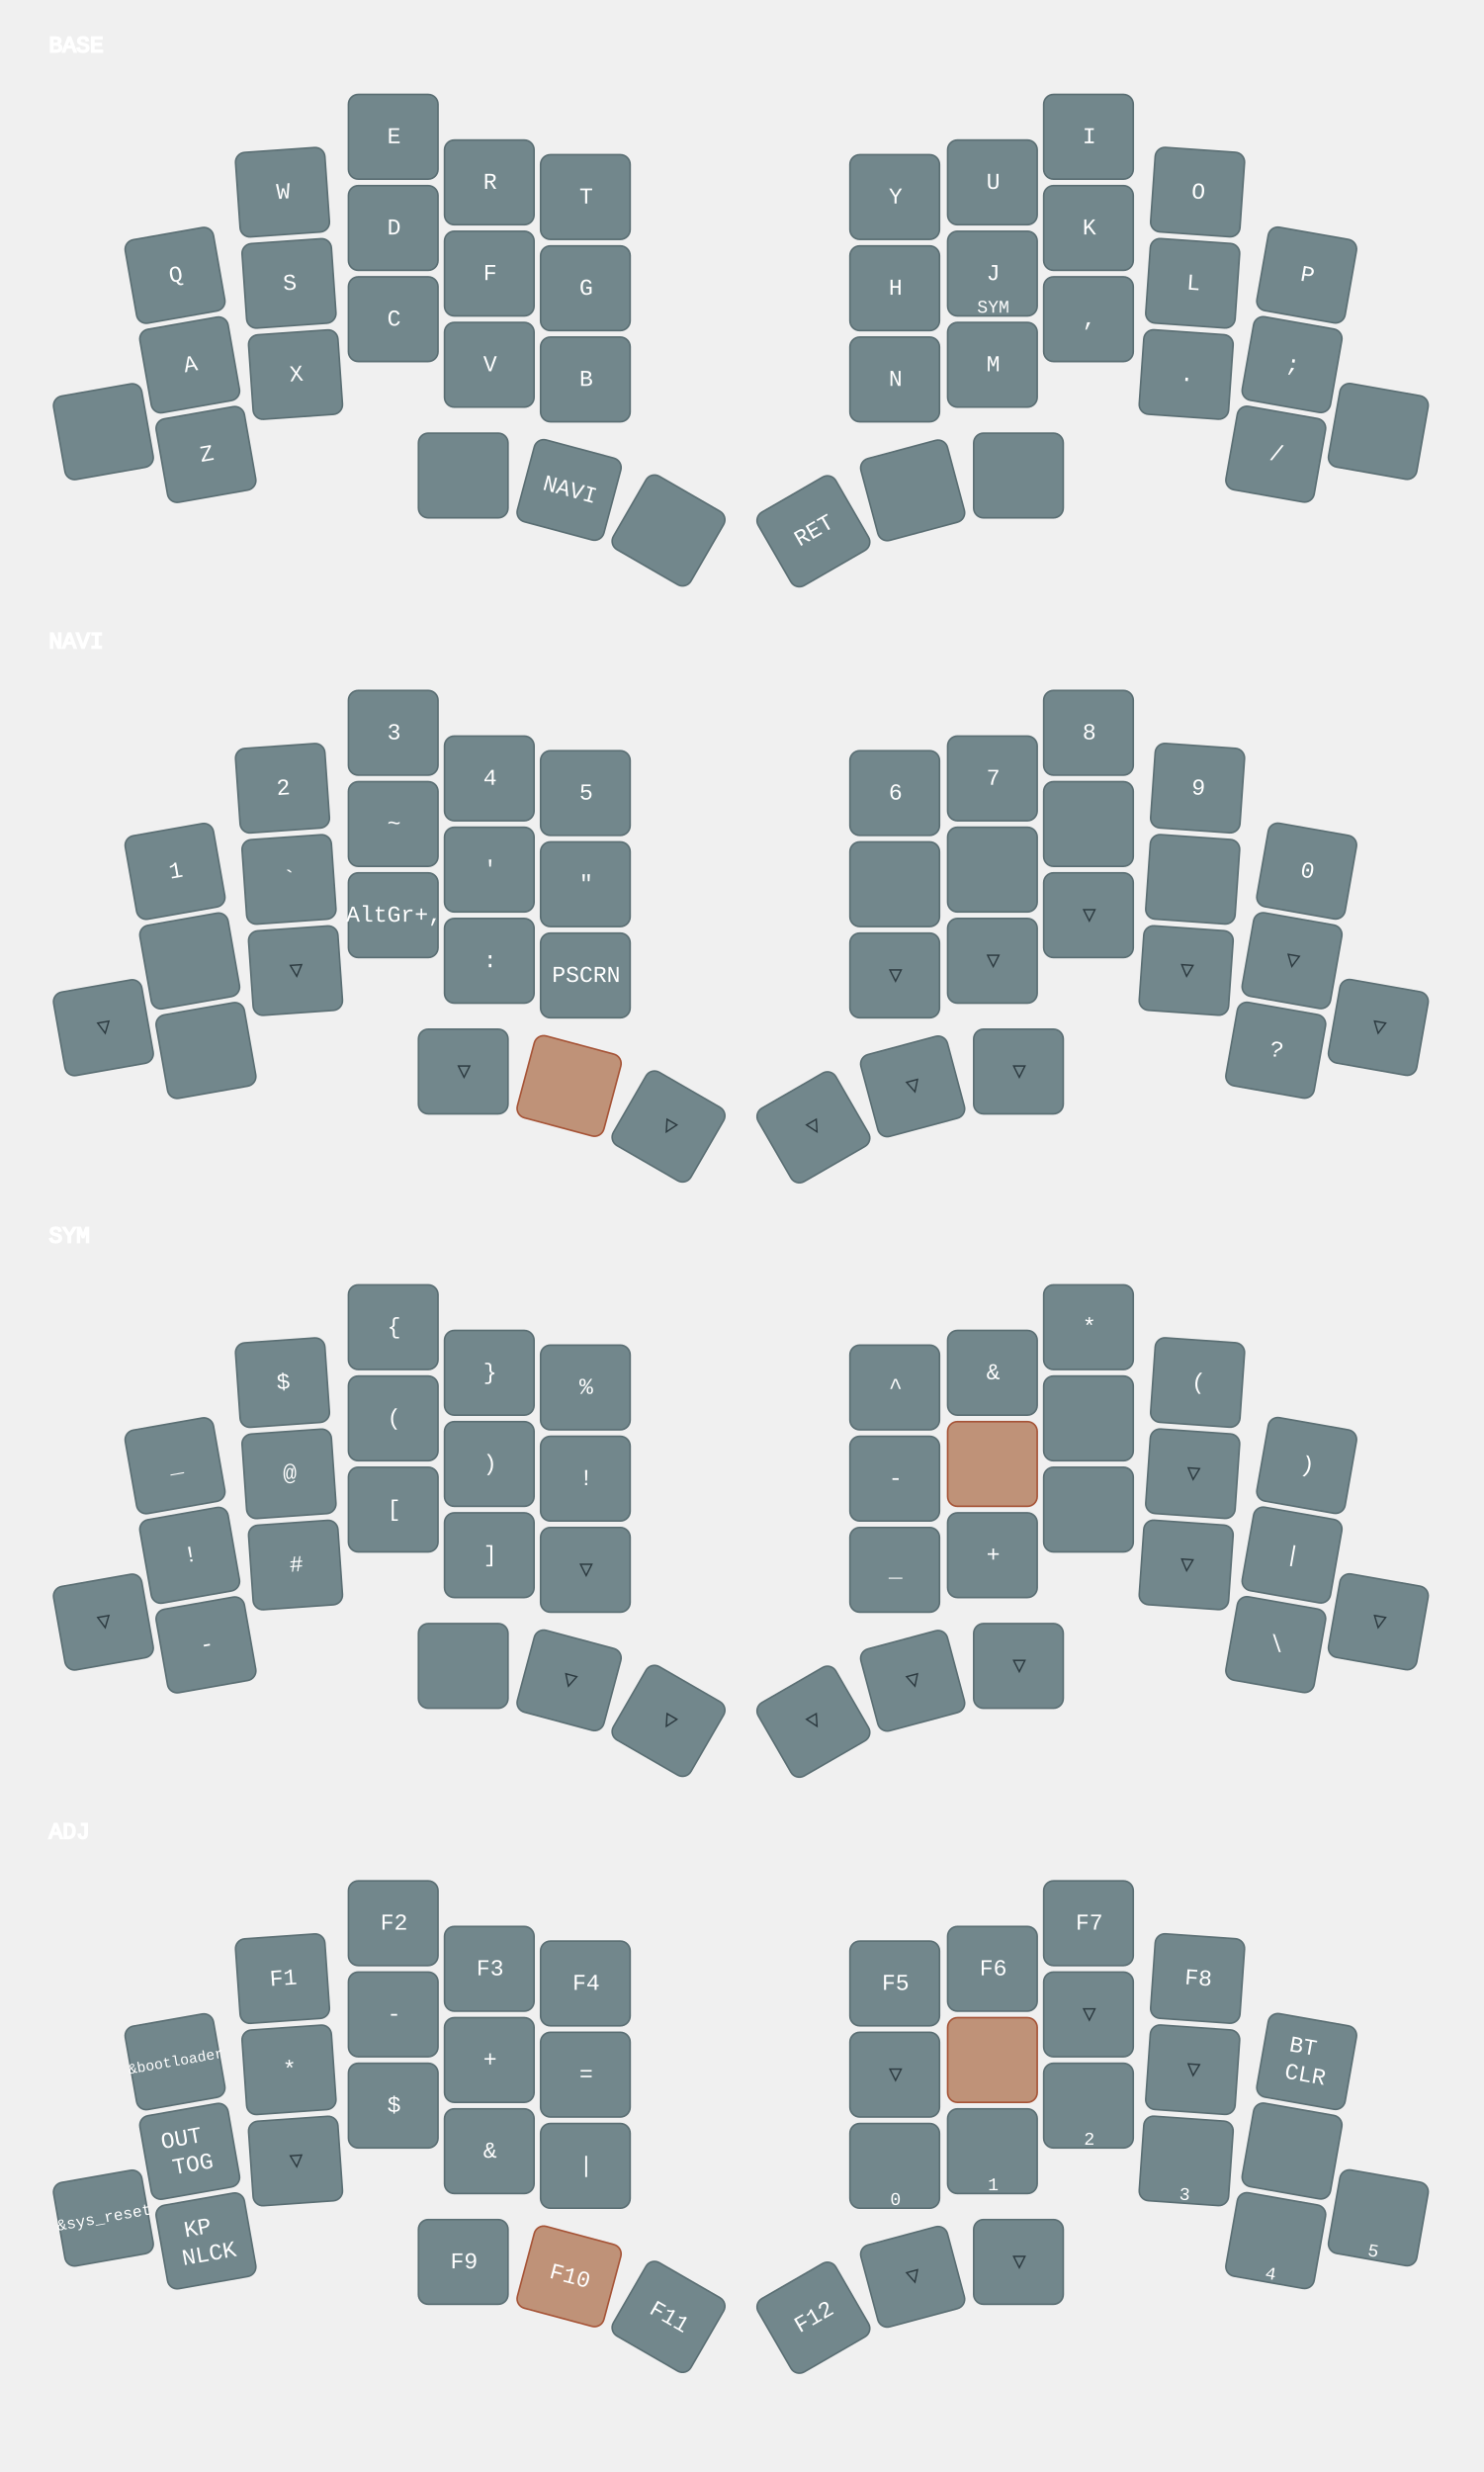
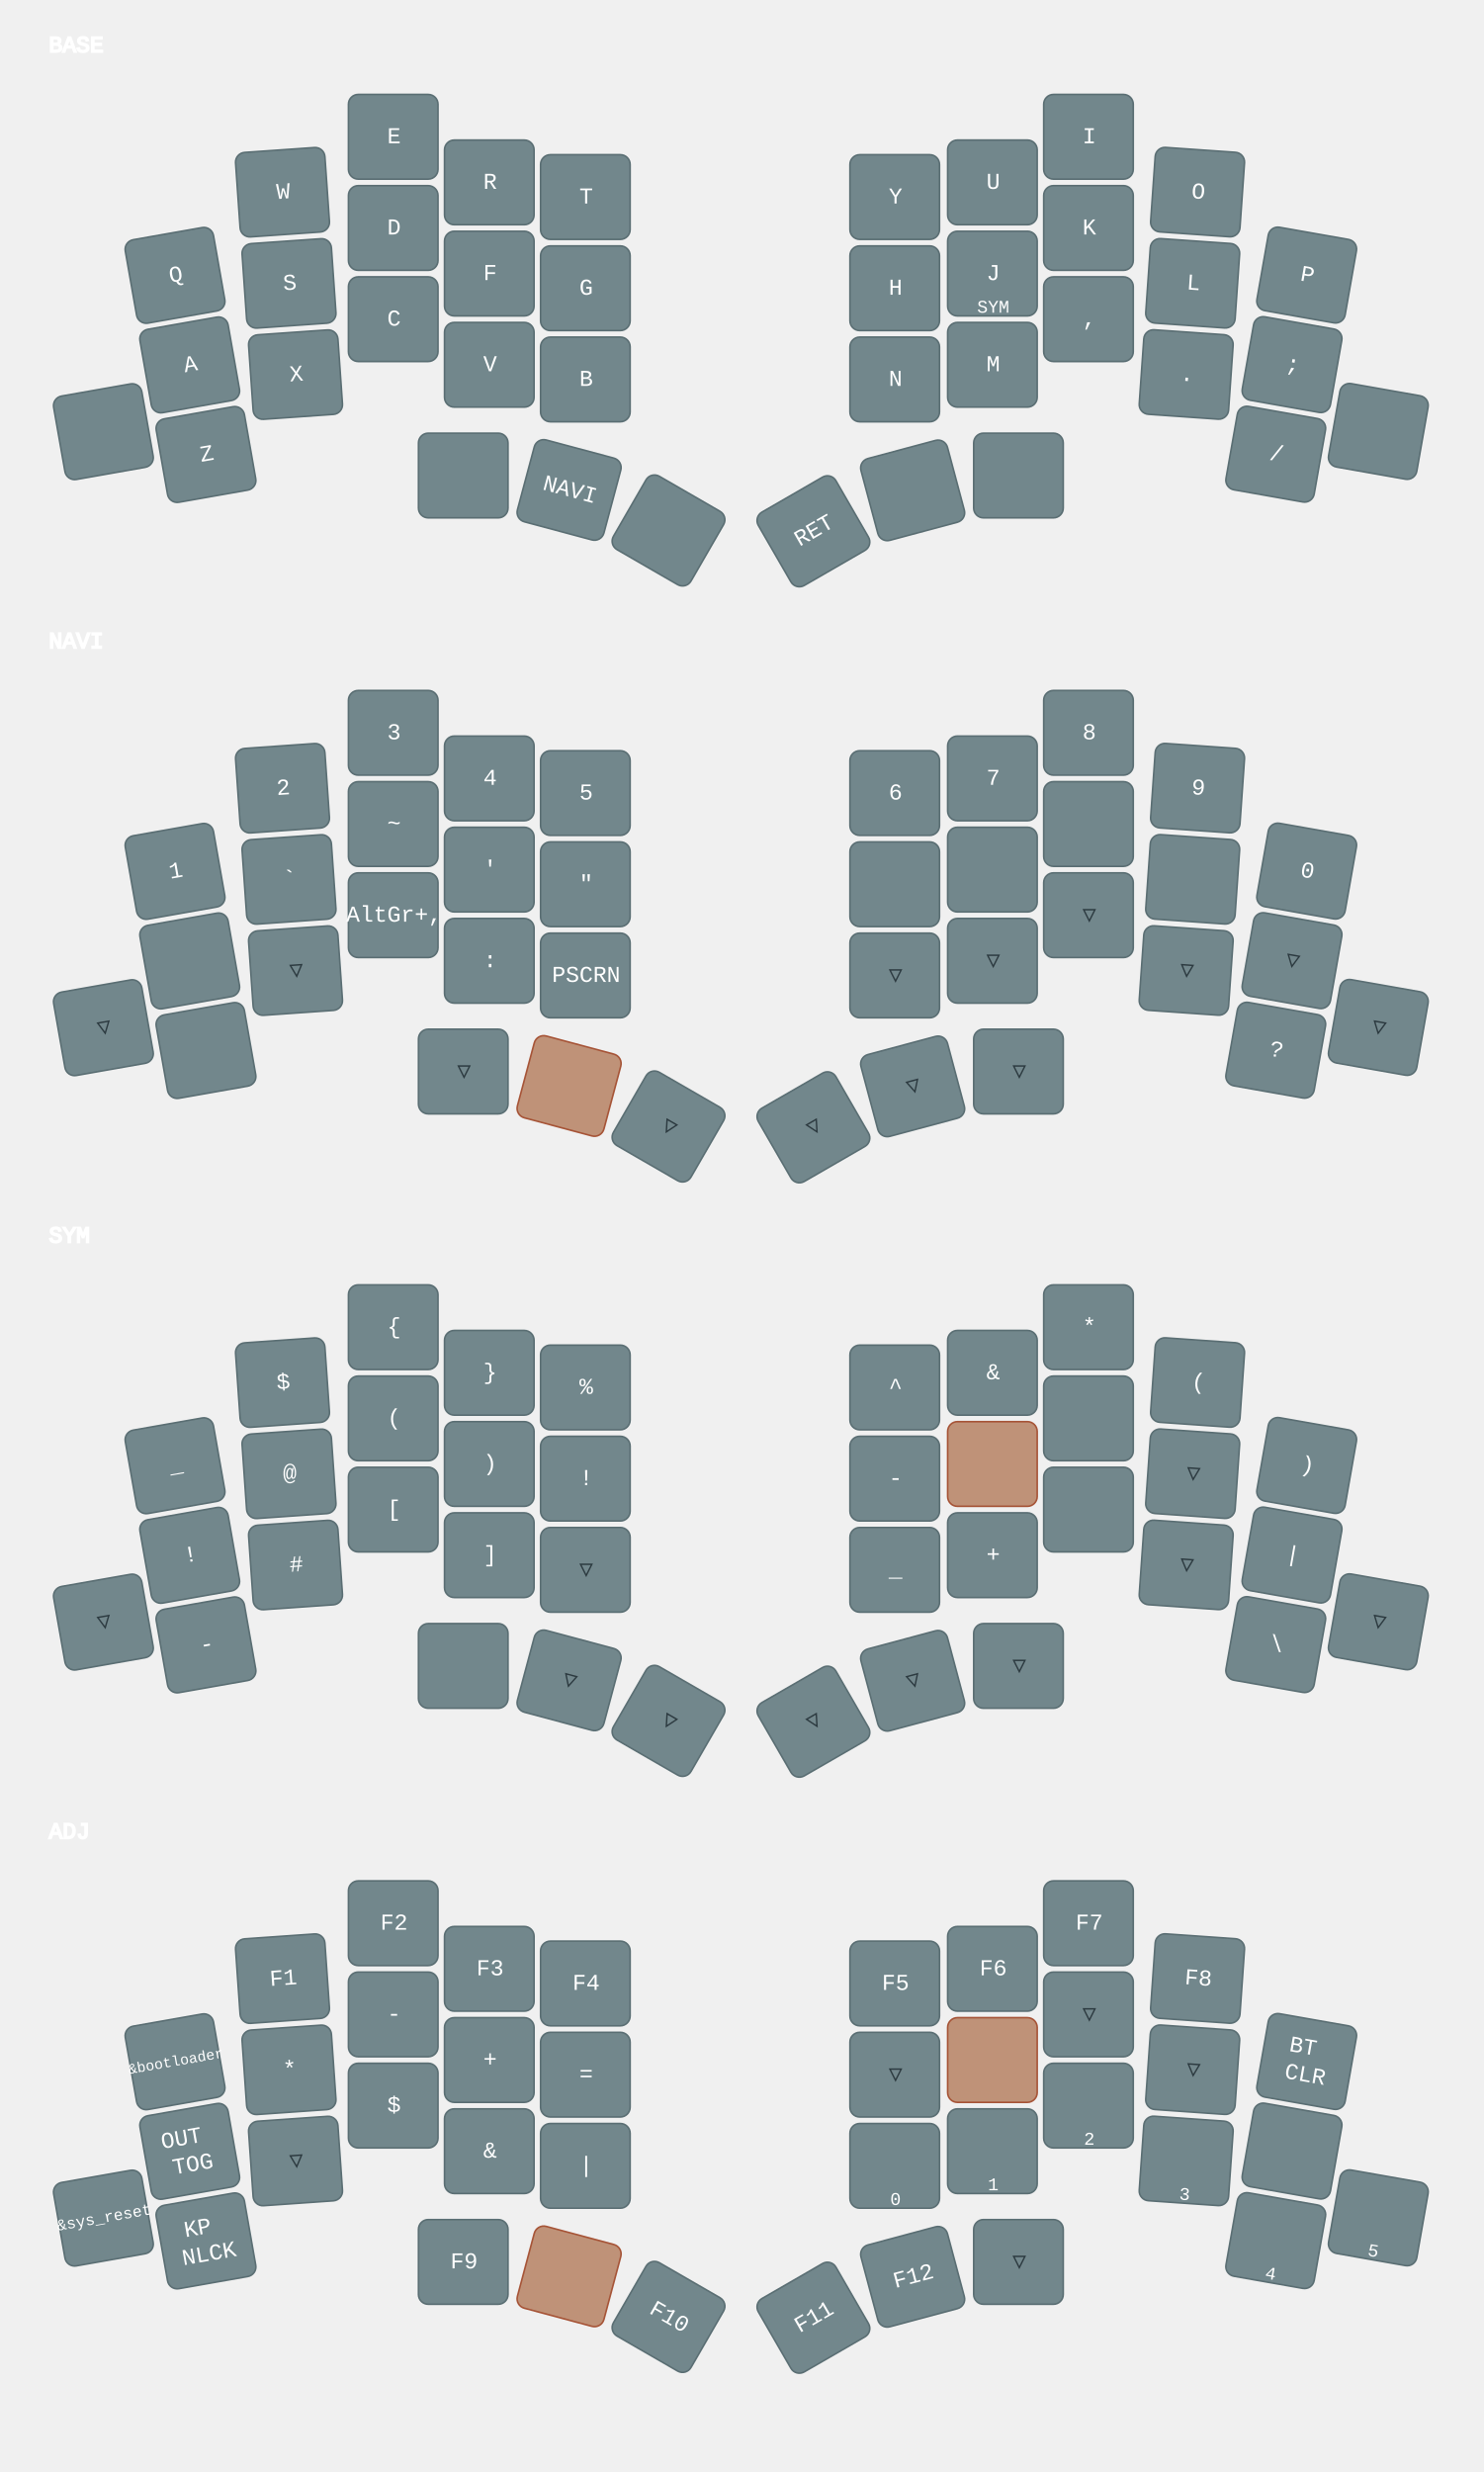
<svg xmlns="http://www.w3.org/2000/svg" xmlns:xlink="http://www.w3.org/1999/xlink" width="911" height="1518" viewBox="0 0 911 1518" class="keymap">
  <defs>/* start glyphs */
<svg id="mdi:apple-keyboard-command">
      <svg id="mdi-apple-keyboard-command" viewBox="0 0 24 24">
        <path d="M6,2A4,4 0 0,1 10,6V8H14V6A4,4 0 0,1 18,2A4,4 0 0,1 22,6A4,4 0 0,1 18,10H16V14H18A4,4 0 0,1 22,18A4,4 0 0,1 18,22A4,4 0 0,1 14,18V16H10V18A4,4 0 0,1 6,22A4,4 0 0,1 2,18A4,4 0 0,1 6,14H8V10H6A4,4 0 0,1 2,6A4,4 0 0,1 6,2M16,18A2,2 0 0,0 18,20A2,2 0 0,0 20,18A2,2 0 0,0 18,16H16V18M14,10H10V14H14V10M6,16A2,2 0 0,0 4,18A2,2 0 0,0 6,20A2,2 0 0,0 8,18V16H6M8,6A2,2 0 0,0 6,4A2,2 0 0,0 4,6A2,2 0 0,0 6,8H8V6M18,8A2,2 0 0,0 20,6A2,2 0 0,0 18,4A2,2 0 0,0 16,6V8H18Z" />
      </svg>
    </svg>
    <svg id="mdi:apple-keyboard-control">
      <svg id="mdi-apple-keyboard-control" viewBox="0 0 24 24">
        <path d="M19.78,11.78L18.36,13.19L12,6.83L5.64,13.19L4.22,11.78L12,4L19.78,11.78Z" />
      </svg>
    </svg>
    <svg id="mdi:apple-keyboard-option">
      <svg id="mdi-apple-keyboard-option" viewBox="0 0 24 24">
        <path d="M3,4H9.11L16.15,18H21V20H14.88L7.84,6H3V4M14,4H21V6H14V4Z" />
      </svg>
    </svg>
    <svg id="mdi:apple-keyboard-shift">
      <svg id="mdi-apple-keyboard-shift" viewBox="0 0 24 24">
        <path d="M15,18V12H17.17L12,6.83L6.83,12H9V18H15M12,4L22,14H17V20H7V14H2L12,4Z" />
      </svg>
    </svg>
    <svg id="mdi:arrow-down-bold">
      <svg id="mdi-arrow-down-bold" viewBox="0 0 24 24">
        <path d="M9,4H15V12H19.84L12,19.84L4.16,12H9V4Z" />
      </svg>
    </svg>
    <svg id="mdi:arrow-left-bold">
      <svg id="mdi-arrow-left-bold" viewBox="0 0 24 24">
        <path d="M20,9V15H12V19.84L4.16,12L12,4.16V9H20Z" />
      </svg>
    </svg>
    <svg id="mdi:arrow-right-bold">
      <svg id="mdi-arrow-right-bold" viewBox="0 0 24 24">
        <path d="M4,15V9H12V4.16L19.84,12L12,19.84V15H4Z" />
      </svg>
    </svg>
    <svg id="mdi:arrow-up-bold">
      <svg id="mdi-arrow-up-bold" viewBox="0 0 24 24">
        <path d="M15,20H9V12H4.16L12,4.16L19.84,12H15V20Z" />
      </svg>
    </svg>
    <svg id="mdi:backspace">
      <svg id="mdi-backspace" viewBox="0 0 24 24">
        <path d="M22,3H7C6.31,3 5.77,3.35 5.41,3.88L0,12L5.41,20.11C5.77,20.64 6.31,21 7,21H22A2,2 0 0,0 24,19V5A2,2 0 0,0 22,3M19,15.59L17.59,17L14,13.41L10.41,17L9,15.59L12.59,12L9,8.41L10.41,7L14,10.59L17.59,7L19,8.41L15.41,12" />
      </svg>
    </svg>
    <svg id="mdi:backspace-reverse-outline">
      <svg id="mdi-backspace-reverse-outline" viewBox="0 0 24 24">
        <path d="M5,15.59L6.41,17L10,13.41L13.59,17L15,15.59L11.41,12L15,8.41L13.59,7L10,10.59L6.41,7L5,8.41L8.59,12L5,15.59M2,3A2,2 0 0,0 0,5V19A2,2 0 0,0 2,21H17C17.69,21 18.23,20.64 18.59,20.11L24,12L18.59,3.88C18.23,3.35 17.69,3 17,3H2M2,5H17L21.72,12L17,19H2V5Z" />
      </svg>
    </svg>
    <svg id="mdi:bluetooth-connect">
      <svg id="mdi-bluetooth-connect" viewBox="0 0 24 24">
        <path d="M19,10L17,12L19,14L21,12M14.88,16.29L13,18.17V14.41M13,5.83L14.88,7.71L13,9.58M17.71,7.71L12,2H11V9.58L6.41,5L5,6.41L10.59,12L5,17.58L6.41,19L11,14.41V22H12L17.71,16.29L13.41,12M7,12L5,10L3,12L5,14L7,12Z" />
      </svg>
    </svg>
    <svg id="mdi:bluetooth-off">
      <svg id="mdi-bluetooth-off" viewBox="0 0 24 24">
        <path d="M13,5.83L14.88,7.71L13.28,9.31L14.69,10.72L17.71,7.7L12,2H11V7.03L13,9.03M5.41,4L4,5.41L10.59,12L5,17.59L6.41,19L11,14.41V22H12L16.29,17.71L18.59,20L20,18.59M13,18.17V14.41L14.88,16.29" />
      </svg>
    </svg>
    <svg id="mdi:keyboard-esc">
      <svg id="mdi-keyboard-esc" viewBox="0 0 24 24">
        <path d="M1 7H7V9H3V11H7V13H3V15H7V17H1V7M11 7H15V9H11V11H13C14.11 11 15 11.9 15 13V15C15 16.11 14.11 17 13 17H9V15H13V13H11C9.9 13 9 12.11 9 11V9C9 7.9 9.9 7 11 7M19 7H21C22.11 7 23 7.9 23 9V10H21V9H19V15H21V14H23V15C23 16.11 22.11 17 21 17H19C17.9 17 17 16.11 17 15V9C17 7.9 17.9 7 19 7Z" />
      </svg>
    </svg>
    <svg id="mdi:keyboard-space">
      <svg id="mdi-keyboard-space" viewBox="0 0 24 24">
        <path d="M3 15H5V19H19V15H21V19C21 20.1 20.1 21 19 21H5C3.9 21 3 20.1 3 19V15Z" />
      </svg>
    </svg>
    <svg id="mdi:keyboard-tab">
      <svg id="mdi-keyboard-tab" viewBox="0 0 24 24">
        <path d="M20,18H22V6H20M11.59,7.41L15.17,11H1V13H15.17L11.59,16.58L13,18L19,12L13,6L11.59,7.41Z" />
      </svg>
    </svg>
    <svg id="mdi:volume-high">
      <svg id="mdi-volume-high" viewBox="0 0 24 24">
        <path d="M14,3.23V5.29C16.89,6.15 19,8.83 19,12C19,15.17 16.89,17.84 14,18.7V20.77C18,19.86 21,16.28 21,12C21,7.72 18,4.14 14,3.23M16.5,12C16.5,10.23 15.5,8.71 14,7.97V16C15.5,15.29 16.5,13.76 16.5,12M3,9V15H7L12,20V4L7,9H3Z" />
      </svg>
    </svg>
    <svg id="mdi:volume-low">
      <svg id="mdi-volume-low" viewBox="0 0 24 24">
        <path d="M7,9V15H11L16,20V4L11,9H7Z" />
      </svg>
    </svg>
  </defs>/* end glyphs */
<style>/* inherit to force styles through use tags */
svg path {
    fill: inherit;
}

/* font and background color specifications */
svg.keymap {
    font-family: Menlo,SFMono-Regular,Consolas,Liberation Mono,monospace;
    font-size: 14px;
    font-kerning: normal;
    text-rendering: optimizeLegibility;
    fill: #FFF;
    background: #141F26;
}

/* default key styling */
rect.key {
    fill: #72878C;
    stroke: #5A6E73;
    stroke-width: 1;
}

/* default key side styling, only used is draw_key_sides is set */
rect.side {
    filter: brightness(90%);
}

/* color accent for combo boxes */
rect.combo, rect.combo-separate {
    fill: #54929b;
    stroke: #007772;
}

/* color accent for held keys */
rect.held, rect.combo.held {
    stroke: #A65437;
    fill: #BF9278;
    line-height: 2;
}

/* color accent for ghost (optional) keys */
rect.ghost, rect.combo.ghost {
    stroke-dasharray: 4, 4;
    stroke-width: 2;
}

text {
    text-anchor: middle;
    dominant-baseline: middle;
}

/* styling for layer labels */
text.label {
    text-anchor: start;
    stroke: white;
    paint-order: stroke;
}

/* styling for combo tap, and key hold/shifted label text */
text.combo, text.hold, text.shifted {
    font-size: 11px;
}

text.hold {
    text-anchor: middle;
    dominant-baseline: auto;
}

text.shifted {
    text-anchor: middle;
    dominant-baseline: hanging;
}

/* styling for hold/shifted label text in combo box */
text.combo.hold, text.combo.shifted {
    font-size: 8px;
}

/* lighter symbol for transparent keys */
text.trans {
    fill: #2C3A40;
}

/* styling for combo dendrons */
path.combo {
    stroke-width: 1;
    stroke: gray;
    fill: none;
}

/* Start Tabler Icons Cleanup */
/* cannot use height/width with glyphs */
.icon-tabler &gt; path {
    fill: inherit;
    stroke: inherit;
    stroke-width: 2;
}
/* hide tabler's default box */
.icon-tabler &gt; path[stroke="none"][fill="none"] {
    visibility: hidden;
}
/* End Tabler Icons Cleanup */
</style>
  <g transform="translate(30, 0)" class="layer-BASE">
    <text x="0" y="28" class="label" id="BASE">BASE</text>
    <g transform="translate(0, 56)">
      <g transform="translate(78, 113) rotate(-10.0)" class="key keypos-0">
        <rect rx="6" ry="6" x="-28" y="-26" width="55" height="52" class="key" />
        <text x="0" y="0" class="key tap">Q</text>
      </g>
      <g transform="translate(144, 62) rotate(-4.0)" class="key keypos-1">
        <rect rx="6" ry="6" x="-28" y="-26" width="55" height="52" class="key" />
        <text x="0" y="0" class="key tap">W</text>
      </g>
      <g transform="translate(212, 28)" class="key keypos-2">
        <rect rx="6" ry="6" x="-28" y="-26" width="55" height="52" class="key" />
        <text x="0" y="0" class="key tap">E</text>
      </g>
      <g transform="translate(271, 56)" class="key keypos-3">
        <rect rx="6" ry="6" x="-28" y="-26" width="55" height="52" class="key" />
        <text x="0" y="0" class="key tap">R</text>
      </g>
      <g transform="translate(330, 65)" class="key keypos-4">
        <rect rx="6" ry="6" x="-28" y="-26" width="55" height="52" class="key" />
        <text x="0" y="0" class="key tap">T</text>
      </g>
      <g transform="translate(520, 65)" class="key keypos-5">
        <rect rx="6" ry="6" x="-28" y="-26" width="55" height="52" class="key" />
        <text x="0" y="0" class="key tap">Y</text>
      </g>
      <g transform="translate(580, 56)" class="key keypos-6">
        <rect rx="6" ry="6" x="-28" y="-26" width="55" height="52" class="key" />
        <text x="0" y="0" class="key tap">U</text>
      </g>
      <g transform="translate(639, 28)" class="key keypos-7">
        <rect rx="6" ry="6" x="-28" y="-26" width="55" height="52" class="key" />
        <text x="0" y="0" class="key tap">I</text>
      </g>
      <g transform="translate(706, 62) rotate(4.0)" class="key keypos-8">
        <rect rx="6" ry="6" x="-28" y="-26" width="55" height="52" class="key" />
        <text x="0" y="0" class="key tap">O</text>
      </g>
      <g transform="translate(773, 113) rotate(10.0)" class="key keypos-9">
        <rect rx="6" ry="6" x="-28" y="-26" width="55" height="52" class="key" />
        <text x="0" y="0" class="key tap">P</text>
      </g>
      <g transform="translate(87, 168) rotate(-10.0)" class="key keypos-10">
        <rect rx="6" ry="6" x="-28" y="-26" width="55" height="52" class="key" />
        <text x="0" y="0" class="key tap">A</text>
      </g>
      <g transform="translate(148, 118) rotate(-4.0)" class="key keypos-11">
        <rect rx="6" ry="6" x="-28" y="-26" width="55" height="52" class="key" />
        <text x="0" y="0" class="key tap">S</text>
        <use href="#mdi:apple-keyboard-shift" xlink:href="#mdi:apple-keyboard-shift" x="-6" y="12" height="12" width="12.0" class="key hold glyph mdi:apple-keyboard-shift" />
      </g>
      <g transform="translate(212, 84)" class="key keypos-12">
        <rect rx="6" ry="6" x="-28" y="-26" width="55" height="52" class="key" />
        <text x="0" y="0" class="key tap">D</text>
        <use href="#mdi:apple-keyboard-command" xlink:href="#mdi:apple-keyboard-command" x="-6" y="12" height="12" width="12.0" class="key hold glyph mdi:apple-keyboard-command" />
      </g>
      <g transform="translate(271, 112)" class="key keypos-13">
        <rect rx="6" ry="6" x="-28" y="-26" width="55" height="52" class="key" />
        <text x="0" y="0" class="key tap">F</text>
        <use href="#mdi:apple-keyboard-control" xlink:href="#mdi:apple-keyboard-control" x="-6" y="12" height="12" width="12.0" class="key hold glyph mdi:apple-keyboard-control" />
      </g>
      <g transform="translate(330, 121)" class="key keypos-14">
        <rect rx="6" ry="6" x="-28" y="-26" width="55" height="52" class="key" />
        <text x="0" y="0" class="key tap">G</text>
      </g>
      <g transform="translate(520, 121)" class="key keypos-15">
        <rect rx="6" ry="6" x="-28" y="-26" width="55" height="52" class="key" />
        <text x="0" y="0" class="key tap">H</text>
      </g>
      <g transform="translate(580, 112)" class="key keypos-16">
        <rect rx="6" ry="6" x="-28" y="-26" width="55" height="52" class="key" />
        <text x="0" y="0" class="key tap">J</text>
        <a href="#SYM">
          <text x="0" y="24" class="key hold layer-activator">SYM</text>
        </a>
      </g>
      <g transform="translate(639, 84)" class="key keypos-17">
        <rect rx="6" ry="6" x="-28" y="-26" width="55" height="52" class="key" />
        <text x="0" y="0" class="key tap">K</text>
      </g>
      <g transform="translate(703, 118) rotate(4.0)" class="key keypos-18">
        <rect rx="6" ry="6" x="-28" y="-26" width="55" height="52" class="key" />
        <text x="0" y="0" class="key tap">L</text>
      </g>
      <g transform="translate(764, 168) rotate(10.0)" class="key keypos-19">
        <rect rx="6" ry="6" x="-28" y="-26" width="55" height="52" class="key" />
        <text x="0" y="0" class="key tap">;</text>
      </g>
      <g transform="translate(34, 209) rotate(-10.0)" class="key keypos-20">
        <rect rx="6" ry="6" x="-28" y="-26" width="55" height="52" class="key" />
        <use href="#mdi:keyboard-esc" xlink:href="#mdi:keyboard-esc" x="-7" y="-7" height="14" width="14.0" class="key tap glyph mdi:keyboard-esc" />
        <use href="#mdi:apple-keyboard-control" xlink:href="#mdi:apple-keyboard-control" x="-6" y="12" height="12" width="12.0" class="key hold glyph mdi:apple-keyboard-control" />
      </g>
      <g transform="translate(97, 223) rotate(-10.0)" class="key keypos-21">
        <rect rx="6" ry="6" x="-28" y="-26" width="55" height="52" class="key" />
        <text x="0" y="0" class="key tap">Z</text>
      </g>
      <g transform="translate(152, 174) rotate(-4.0)" class="key keypos-22">
        <rect rx="6" ry="6" x="-28" y="-26" width="55" height="52" class="key" />
        <text x="0" y="0" class="key tap">X</text>
      </g>
      <g transform="translate(212, 140)" class="key keypos-23">
        <rect rx="6" ry="6" x="-28" y="-26" width="55" height="52" class="key" />
        <text x="0" y="0" class="key tap">C</text>
      </g>
      <g transform="translate(271, 168)" class="key keypos-24">
        <rect rx="6" ry="6" x="-28" y="-26" width="55" height="52" class="key" />
        <text x="0" y="0" class="key tap">V</text>
      </g>
      <g transform="translate(330, 177)" class="key keypos-25">
        <rect rx="6" ry="6" x="-28" y="-26" width="55" height="52" class="key" />
        <text x="0" y="0" class="key tap">B</text>
      </g>
      <g transform="translate(520, 177)" class="key keypos-26">
        <rect rx="6" ry="6" x="-28" y="-26" width="55" height="52" class="key" />
        <text x="0" y="0" class="key tap">N</text>
      </g>
      <g transform="translate(580, 168)" class="key keypos-27">
        <rect rx="6" ry="6" x="-28" y="-26" width="55" height="52" class="key" />
        <text x="0" y="0" class="key tap">M</text>
      </g>
      <g transform="translate(639, 140)" class="key keypos-28">
        <rect rx="6" ry="6" x="-28" y="-26" width="55" height="52" class="key" />
        <text x="0" y="0" class="key tap">,</text>
      </g>
      <g transform="translate(699, 174) rotate(4.0)" class="key keypos-29">
        <rect rx="6" ry="6" x="-28" y="-26" width="55" height="52" class="key" />
        <text x="0" y="0" class="key tap">.</text>
      </g>
      <g transform="translate(754, 223) rotate(10.0)" class="key keypos-30">
        <rect rx="6" ry="6" x="-28" y="-26" width="55" height="52" class="key" />
        <text x="0" y="0" class="key tap">/</text>
      </g>
      <g transform="translate(817, 209) rotate(10.0)" class="key keypos-31">
        <rect rx="6" ry="6" x="-28" y="-26" width="55" height="52" class="key" />
        <use href="#mdi:apple-keyboard-shift" xlink:href="#mdi:apple-keyboard-shift" x="-7" y="-7" height="14" width="14.0" class="key tap glyph mdi:apple-keyboard-shift" />
      </g>
      <g transform="translate(255, 236)" class="key keypos-32">
        <rect rx="6" ry="6" x="-28" y="-26" width="55" height="52" class="key" />
        <use href="#mdi:backspace" xlink:href="#mdi:backspace" x="-7" y="-7" height="14" width="14.0" class="key tap glyph mdi:backspace" />
        <use href="#mdi:apple-keyboard-command" xlink:href="#mdi:apple-keyboard-command" x="-6" y="12" height="12" width="12.0" class="key hold glyph mdi:apple-keyboard-command" />
      </g>
      <g transform="translate(320, 245) rotate(15.0)" class="key keypos-33">
        <rect rx="6" ry="6" x="-28" y="-26" width="55" height="52" class="key" />
        <a href="#NAVI">
          <text x="0" y="0" class="key tap layer-activator">NAVI</text>
        </a>
      </g>
      <g transform="translate(381, 270) rotate(30.0)" class="key backspace keypos-34">
        <rect rx="6" ry="6" x="-28" y="-26" width="55" height="52" class="key backspace" />
        <use href="#mdi:backspace" xlink:href="#mdi:backspace" x="-7" y="-7" height="14" width="14.0" class="key backspace tap glyph mdi:backspace" />
      </g>
      <g transform="translate(470, 270) rotate(-30.0)" class="key keypos-35">
        <rect rx="6" ry="6" x="-28" y="-26" width="55" height="52" class="key" />
        <text x="0" y="0" class="key tap">RET</text>
      </g>
      <g transform="translate(531, 245) rotate(-15.0)" class="key keypos-36">
        <rect rx="6" ry="6" x="-28" y="-26" width="55" height="52" class="key" />
        <use href="#mdi:keyboard-space" xlink:href="#mdi:keyboard-space" x="-7" y="-7" height="14" width="14.0" class="key tap glyph mdi:keyboard-space" />
      </g>
      <g transform="translate(596, 236)" class="key keypos-37">
        <rect rx="6" ry="6" x="-28" y="-26" width="55" height="52" class="key" />
        <use href="#mdi:keyboard-esc" xlink:href="#mdi:keyboard-esc" x="-7" y="-7" height="14" width="14.0" class="key tap glyph mdi:keyboard-esc" />
        <use href="#mdi:apple-keyboard-option" xlink:href="#mdi:apple-keyboard-option" x="-6" y="12" height="12" width="12.0" class="key hold glyph mdi:apple-keyboard-option" />
      </g>
    </g>
  </g>
  <g transform="translate(30, 366)" class="layer-NAVI">
    <text x="0" y="28" class="label" id="NAVI">NAVI</text>
    <g transform="translate(0, 56)">
      <g transform="translate(78, 113) rotate(-10.0)" class="key keypos-0">
        <rect rx="6" ry="6" x="-28" y="-26" width="55" height="52" class="key" />
        <text x="0" y="0" class="key tap">1</text>
      </g>
      <g transform="translate(144, 62) rotate(-4.0)" class="key keypos-1">
        <rect rx="6" ry="6" x="-28" y="-26" width="55" height="52" class="key" />
        <text x="0" y="0" class="key tap">2</text>
      </g>
      <g transform="translate(212, 28)" class="key keypos-2">
        <rect rx="6" ry="6" x="-28" y="-26" width="55" height="52" class="key" />
        <text x="0" y="0" class="key tap">3</text>
      </g>
      <g transform="translate(271, 56)" class="key keypos-3">
        <rect rx="6" ry="6" x="-28" y="-26" width="55" height="52" class="key" />
        <text x="0" y="0" class="key tap">4</text>
      </g>
      <g transform="translate(330, 65)" class="key keypos-4">
        <rect rx="6" ry="6" x="-28" y="-26" width="55" height="52" class="key" />
        <text x="0" y="0" class="key tap">5</text>
      </g>
      <g transform="translate(520, 65)" class="key keypos-5">
        <rect rx="6" ry="6" x="-28" y="-26" width="55" height="52" class="key" />
        <text x="0" y="0" class="key tap">6</text>
      </g>
      <g transform="translate(580, 56)" class="key keypos-6">
        <rect rx="6" ry="6" x="-28" y="-26" width="55" height="52" class="key" />
        <text x="0" y="0" class="key tap">7</text>
      </g>
      <g transform="translate(639, 28)" class="key keypos-7">
        <rect rx="6" ry="6" x="-28" y="-26" width="55" height="52" class="key" />
        <text x="0" y="0" class="key tap">8</text>
      </g>
      <g transform="translate(706, 62) rotate(4.0)" class="key keypos-8">
        <rect rx="6" ry="6" x="-28" y="-26" width="55" height="52" class="key" />
        <text x="0" y="0" class="key tap">9</text>
      </g>
      <g transform="translate(773, 113) rotate(10.0)" class="key keypos-9">
        <rect rx="6" ry="6" x="-28" y="-26" width="55" height="52" class="key" />
        <text x="0" y="0" class="key tap">0</text>
      </g>
      <g transform="translate(87, 168) rotate(-10.0)" class="key keypos-10">
        <rect rx="6" ry="6" x="-28" y="-26" width="55" height="52" class="key" />
        <use href="#mdi:keyboard-tab" xlink:href="#mdi:keyboard-tab" x="-7" y="-7" height="14" width="14.0" class="key tap glyph mdi:keyboard-tab" />
      </g>
      <g transform="translate(148, 118) rotate(-4.0)" class="key keypos-11">
        <rect rx="6" ry="6" x="-28" y="-26" width="55" height="52" class="key" />
        <text x="0" y="0" class="key tap">`</text>
      </g>
      <g transform="translate(212, 84)" class="key keypos-12">
        <rect rx="6" ry="6" x="-28" y="-26" width="55" height="52" class="key" />
        <text x="0" y="0" class="key tap">~</text>
      </g>
      <g transform="translate(271, 112)" class="key keypos-13">
        <rect rx="6" ry="6" x="-28" y="-26" width="55" height="52" class="key" />
        <text x="0" y="0" class="key tap">'</text>
      </g>
      <g transform="translate(330, 121)" class="key keypos-14">
        <rect rx="6" ry="6" x="-28" y="-26" width="55" height="52" class="key" />
        <text x="0" y="0" class="key tap">"</text>
      </g>
      <g transform="translate(520, 121)" class="key keypos-15">
        <rect rx="6" ry="6" x="-28" y="-26" width="55" height="52" class="key" />
        <use href="#mdi:arrow-left-bold" xlink:href="#mdi:arrow-left-bold" x="-7" y="-7" height="14" width="14.0" class="key tap glyph mdi:arrow-left-bold" />
      </g>
      <g transform="translate(580, 112)" class="key keypos-16">
        <rect rx="6" ry="6" x="-28" y="-26" width="55" height="52" class="key" />
        <use href="#mdi:arrow-down-bold" xlink:href="#mdi:arrow-down-bold" x="-7" y="-7" height="14" width="14.0" class="key tap glyph mdi:arrow-down-bold" />
      </g>
      <g transform="translate(639, 84)" class="key keypos-17">
        <rect rx="6" ry="6" x="-28" y="-26" width="55" height="52" class="key" />
        <use href="#mdi:arrow-up-bold" xlink:href="#mdi:arrow-up-bold" x="-7" y="-7" height="14" width="14.0" class="key tap glyph mdi:arrow-up-bold" />
      </g>
      <g transform="translate(703, 118) rotate(4.0)" class="key keypos-18">
        <rect rx="6" ry="6" x="-28" y="-26" width="55" height="52" class="key" />
        <use href="#mdi:arrow-right-bold" xlink:href="#mdi:arrow-right-bold" x="-7" y="-7" height="14" width="14.0" class="key tap glyph mdi:arrow-right-bold" />
      </g>
      <g transform="translate(764, 168) rotate(10.0)" class="key trans keypos-19">
        <rect rx="6" ry="6" x="-28" y="-26" width="55" height="52" class="key trans" />
        <text x="0" y="0" class="key trans tap">▽</text>
      </g>
      <g transform="translate(34, 209) rotate(-10.0)" class="key trans keypos-20">
        <rect rx="6" ry="6" x="-28" y="-26" width="55" height="52" class="key trans" />
        <text x="0" y="0" class="key trans tap">▽</text>
      </g>
      <g transform="translate(97, 223) rotate(-10.0)" class="key keypos-21">
        <rect rx="6" ry="6" x="-28" y="-26" width="55" height="52" class="key" />
        <use href="#mdi:apple-keyboard-shift" xlink:href="#mdi:apple-keyboard-shift" x="-7" y="-7" height="14" width="14.0" class="key tap glyph mdi:apple-keyboard-shift" />
      </g>
      <g transform="translate(152, 174) rotate(-4.0)" class="key trans keypos-22">
        <rect rx="6" ry="6" x="-28" y="-26" width="55" height="52" class="key trans" />
        <text x="0" y="0" class="key trans tap">▽</text>
      </g>
      <g transform="translate(212, 140)" class="key keypos-23">
        <rect rx="6" ry="6" x="-28" y="-26" width="55" height="52" class="key" />
        <text x="0" y="0" class="key tap">AltGr+,</text>
      </g>
      <g transform="translate(271, 168)" class="key keypos-24">
        <rect rx="6" ry="6" x="-28" y="-26" width="55" height="52" class="key" />
        <text x="0" y="0" class="key tap">:</text>
      </g>
      <g transform="translate(330, 177)" class="key keypos-25">
        <rect rx="6" ry="6" x="-28" y="-26" width="55" height="52" class="key" />
        <text x="0" y="0" class="key tap">PSCRN</text>
      </g>
      <g transform="translate(520, 177)" class="key trans keypos-26">
        <rect rx="6" ry="6" x="-28" y="-26" width="55" height="52" class="key trans" />
        <text x="0" y="0" class="key trans tap">▽</text>
      </g>
      <g transform="translate(580, 168)" class="key trans keypos-27">
        <rect rx="6" ry="6" x="-28" y="-26" width="55" height="52" class="key trans" />
        <text x="0" y="0" class="key trans tap">▽</text>
      </g>
      <g transform="translate(639, 140)" class="key trans keypos-28">
        <rect rx="6" ry="6" x="-28" y="-26" width="55" height="52" class="key trans" />
        <text x="0" y="0" class="key trans tap">▽</text>
      </g>
      <g transform="translate(699, 174) rotate(4.0)" class="key trans keypos-29">
        <rect rx="6" ry="6" x="-28" y="-26" width="55" height="52" class="key trans" />
        <text x="0" y="0" class="key trans tap">▽</text>
      </g>
      <g transform="translate(754, 223) rotate(10.0)" class="key keypos-30">
        <rect rx="6" ry="6" x="-28" y="-26" width="55" height="52" class="key" />
        <text x="0" y="0" class="key tap">?</text>
      </g>
      <g transform="translate(817, 209) rotate(10.0)" class="key trans keypos-31">
        <rect rx="6" ry="6" x="-28" y="-26" width="55" height="52" class="key trans" />
        <text x="0" y="0" class="key trans tap">▽</text>
      </g>
      <g transform="translate(255, 236)" class="key trans keypos-32">
        <rect rx="6" ry="6" x="-28" y="-26" width="55" height="52" class="key trans" />
        <text x="0" y="0" class="key trans tap">▽</text>
      </g>
      <g transform="translate(320, 245) rotate(15.0)" class="key held keypos-33">
        <rect rx="6" ry="6" x="-28" y="-26" width="55" height="52" class="key held" />
      </g>
      <g transform="translate(381, 270) rotate(30.0)" class="key trans keypos-34">
        <rect rx="6" ry="6" x="-28" y="-26" width="55" height="52" class="key trans" />
        <text x="0" y="0" class="key trans tap">▽</text>
      </g>
      <g transform="translate(470, 270) rotate(-30.0)" class="key trans keypos-35">
        <rect rx="6" ry="6" x="-28" y="-26" width="55" height="52" class="key trans" />
        <text x="0" y="0" class="key trans tap">▽</text>
      </g>
      <g transform="translate(531, 245) rotate(-15.0)" class="key trans keypos-36">
        <rect rx="6" ry="6" x="-28" y="-26" width="55" height="52" class="key trans" />
        <text x="0" y="0" class="key trans tap">▽</text>
      </g>
      <g transform="translate(596, 236)" class="key trans keypos-37">
        <rect rx="6" ry="6" x="-28" y="-26" width="55" height="52" class="key trans" />
        <text x="0" y="0" class="key trans tap">▽</text>
      </g>
    </g>
  </g>
  <g transform="translate(30, 731)" class="layer-SYM">
    <text x="0" y="28" class="label" id="SYM">SYM</text>
    <g transform="translate(0, 56)">
      <g transform="translate(78, 113) rotate(-10.0)" class="key keypos-0">
        <rect rx="6" ry="6" x="-28" y="-26" width="55" height="52" class="key" />
        <text x="0" y="0" class="key tap">_</text>
      </g>
      <g transform="translate(144, 62) rotate(-4.0)" class="key keypos-1">
        <rect rx="6" ry="6" x="-28" y="-26" width="55" height="52" class="key" />
        <text x="0" y="0" class="key tap">$</text>
      </g>
      <g transform="translate(212, 28)" class="key keypos-2">
        <rect rx="6" ry="6" x="-28" y="-26" width="55" height="52" class="key" />
        <text x="0" y="0" class="key tap">{</text>
      </g>
      <g transform="translate(271, 56)" class="key keypos-3">
        <rect rx="6" ry="6" x="-28" y="-26" width="55" height="52" class="key" />
        <text x="0" y="0" class="key tap">}</text>
      </g>
      <g transform="translate(330, 65)" class="key keypos-4">
        <rect rx="6" ry="6" x="-28" y="-26" width="55" height="52" class="key" />
        <text x="0" y="0" class="key tap">%</text>
      </g>
      <g transform="translate(520, 65)" class="key keypos-5">
        <rect rx="6" ry="6" x="-28" y="-26" width="55" height="52" class="key" />
        <text x="0" y="0" class="key tap">^</text>
      </g>
      <g transform="translate(580, 56)" class="key keypos-6">
        <rect rx="6" ry="6" x="-28" y="-26" width="55" height="52" class="key" />
        <text x="0" y="0" class="key tap">&amp;</text>
      </g>
      <g transform="translate(639, 28)" class="key keypos-7">
        <rect rx="6" ry="6" x="-28" y="-26" width="55" height="52" class="key" />
        <text x="0" y="0" class="key tap">*</text>
      </g>
      <g transform="translate(706, 62) rotate(4.0)" class="key keypos-8">
        <rect rx="6" ry="6" x="-28" y="-26" width="55" height="52" class="key" />
        <text x="0" y="0" class="key tap">(</text>
      </g>
      <g transform="translate(773, 113) rotate(10.0)" class="key keypos-9">
        <rect rx="6" ry="6" x="-28" y="-26" width="55" height="52" class="key" />
        <text x="0" y="0" class="key tap">)</text>
      </g>
      <g transform="translate(87, 168) rotate(-10.0)" class="key keypos-10">
        <rect rx="6" ry="6" x="-28" y="-26" width="55" height="52" class="key" />
        <text x="0" y="0" class="key tap">!</text>
      </g>
      <g transform="translate(148, 118) rotate(-4.0)" class="key keypos-11">
        <rect rx="6" ry="6" x="-28" y="-26" width="55" height="52" class="key" />
        <text x="0" y="0" class="key tap">@</text>
      </g>
      <g transform="translate(212, 84)" class="key keypos-12">
        <rect rx="6" ry="6" x="-28" y="-26" width="55" height="52" class="key" />
        <text x="0" y="0" class="key tap">(</text>
      </g>
      <g transform="translate(271, 112)" class="key keypos-13">
        <rect rx="6" ry="6" x="-28" y="-26" width="55" height="52" class="key" />
        <text x="0" y="0" class="key tap">)</text>
      </g>
      <g transform="translate(330, 121)" class="key keypos-14">
        <rect rx="6" ry="6" x="-28" y="-26" width="55" height="52" class="key" />
        <text x="0" y="0" class="key tap">!</text>
      </g>
      <g transform="translate(520, 121)" class="key keypos-15">
        <rect rx="6" ry="6" x="-28" y="-26" width="55" height="52" class="key" />
        <text x="0" y="0" class="key tap">-</text>
      </g>
      <g transform="translate(580, 112)" class="key held keypos-16">
        <rect rx="6" ry="6" x="-28" y="-26" width="55" height="52" class="key held" />
      </g>
      <g transform="translate(639, 84)" class="key keypos-17">
        <rect rx="6" ry="6" x="-28" y="-26" width="55" height="52" class="key" />
        <use href="#mdi:volume-high" xlink:href="#mdi:volume-high" x="-7" y="-7" height="14" width="14.0" class="key tap glyph mdi:volume-high" />
      </g>
      <g transform="translate(703, 118) rotate(4.0)" class="key trans keypos-18">
        <rect rx="6" ry="6" x="-28" y="-26" width="55" height="52" class="key trans" />
        <text x="0" y="0" class="key trans tap">▽</text>
      </g>
      <g transform="translate(764, 168) rotate(10.0)" class="key keypos-19">
        <rect rx="6" ry="6" x="-28" y="-26" width="55" height="52" class="key" />
        <text x="0" y="0" class="key tap">|</text>
      </g>
      <g transform="translate(34, 209) rotate(-10.0)" class="key trans keypos-20">
        <rect rx="6" ry="6" x="-28" y="-26" width="55" height="52" class="key trans" />
        <text x="0" y="0" class="key trans tap">▽</text>
      </g>
      <g transform="translate(97, 223) rotate(-10.0)" class="key keypos-21">
        <rect rx="6" ry="6" x="-28" y="-26" width="55" height="52" class="key" />
        <text x="0" y="0" class="key tap">-</text>
      </g>
      <g transform="translate(152, 174) rotate(-4.0)" class="key keypos-22">
        <rect rx="6" ry="6" x="-28" y="-26" width="55" height="52" class="key" />
        <text x="0" y="0" class="key tap">#</text>
      </g>
      <g transform="translate(212, 140)" class="key keypos-23">
        <rect rx="6" ry="6" x="-28" y="-26" width="55" height="52" class="key" />
        <text x="0" y="0" class="key tap">[</text>
      </g>
      <g transform="translate(271, 168)" class="key keypos-24">
        <rect rx="6" ry="6" x="-28" y="-26" width="55" height="52" class="key" />
        <text x="0" y="0" class="key tap">]</text>
      </g>
      <g transform="translate(330, 177)" class="key trans keypos-25">
        <rect rx="6" ry="6" x="-28" y="-26" width="55" height="52" class="key trans" />
        <text x="0" y="0" class="key trans tap">▽</text>
      </g>
      <g transform="translate(520, 177)" class="key keypos-26">
        <rect rx="6" ry="6" x="-28" y="-26" width="55" height="52" class="key" />
        <text x="0" y="0" class="key tap">_</text>
      </g>
      <g transform="translate(580, 168)" class="key keypos-27">
        <rect rx="6" ry="6" x="-28" y="-26" width="55" height="52" class="key" />
        <text x="0" y="0" class="key tap">+</text>
      </g>
      <g transform="translate(639, 140)" class="key keypos-28">
        <rect rx="6" ry="6" x="-28" y="-26" width="55" height="52" class="key" />
        <use href="#mdi:volume-low" xlink:href="#mdi:volume-low" x="-7" y="-7" height="14" width="14.0" class="key tap glyph mdi:volume-low" />
      </g>
      <g transform="translate(699, 174) rotate(4.0)" class="key trans keypos-29">
        <rect rx="6" ry="6" x="-28" y="-26" width="55" height="52" class="key trans" />
        <text x="0" y="0" class="key trans tap">▽</text>
      </g>
      <g transform="translate(754, 223) rotate(10.0)" class="key keypos-30">
        <rect rx="6" ry="6" x="-28" y="-26" width="55" height="52" class="key" />
        <text x="0" y="0" class="key tap">\</text>
      </g>
      <g transform="translate(817, 209) rotate(10.0)" class="key trans keypos-31">
        <rect rx="6" ry="6" x="-28" y="-26" width="55" height="52" class="key trans" />
        <text x="0" y="0" class="key trans tap">▽</text>
      </g>
      <g transform="translate(255, 236)" class="key keypos-32">
        <rect rx="6" ry="6" x="-28" y="-26" width="55" height="52" class="key" />
        <use href="#mdi:backspace-reverse-outline" xlink:href="#mdi:backspace-reverse-outline" x="-7" y="-7" height="14" width="14.0" class="key tap glyph mdi:backspace-reverse-outline" />
        <use href="#mdi:apple-keyboard-command" xlink:href="#mdi:apple-keyboard-command" x="-6" y="12" height="12" width="12.0" class="key hold glyph mdi:apple-keyboard-command" />
      </g>
      <g transform="translate(320, 245) rotate(15.0)" class="key trans keypos-33">
        <rect rx="6" ry="6" x="-28" y="-26" width="55" height="52" class="key trans" />
        <text x="0" y="0" class="key trans tap">▽</text>
      </g>
      <g transform="translate(381, 270) rotate(30.0)" class="key trans keypos-34">
        <rect rx="6" ry="6" x="-28" y="-26" width="55" height="52" class="key trans" />
        <text x="0" y="0" class="key trans tap">▽</text>
      </g>
      <g transform="translate(470, 270) rotate(-30.0)" class="key trans keypos-35">
        <rect rx="6" ry="6" x="-28" y="-26" width="55" height="52" class="key trans" />
        <text x="0" y="0" class="key trans tap">▽</text>
      </g>
      <g transform="translate(531, 245) rotate(-15.0)" class="key trans keypos-36">
        <rect rx="6" ry="6" x="-28" y="-26" width="55" height="52" class="key trans" />
        <text x="0" y="0" class="key trans tap">▽</text>
      </g>
      <g transform="translate(596, 236)" class="key trans keypos-37">
        <rect rx="6" ry="6" x="-28" y="-26" width="55" height="52" class="key trans" />
        <text x="0" y="0" class="key trans tap">▽</text>
      </g>
    </g>
  </g>
  <g transform="translate(30, 1097)" class="layer-ADJ">
    <text x="0" y="28" class="label" id="ADJ">ADJ</text>
    <g transform="translate(0, 56)">
      <g transform="translate(78, 113) rotate(-10.0)" class="key keypos-0">
        <rect rx="6" ry="6" x="-28" y="-26" width="55" height="52" class="key" />
        <text x="0" y="0" class="key tap">
          <tspan style="font-size: 64%">&amp;bootloader</tspan>
        </text>
      </g>
      <g transform="translate(144, 62) rotate(-4.0)" class="key keypos-1">
        <rect rx="6" ry="6" x="-28" y="-26" width="55" height="52" class="key" />
        <text x="0" y="0" class="key tap">F1</text>
      </g>
      <g transform="translate(212, 28)" class="key keypos-2">
        <rect rx="6" ry="6" x="-28" y="-26" width="55" height="52" class="key" />
        <text x="0" y="0" class="key tap">F2</text>
      </g>
      <g transform="translate(271, 56)" class="key keypos-3">
        <rect rx="6" ry="6" x="-28" y="-26" width="55" height="52" class="key" />
        <text x="0" y="0" class="key tap">F3</text>
      </g>
      <g transform="translate(330, 65)" class="key keypos-4">
        <rect rx="6" ry="6" x="-28" y="-26" width="55" height="52" class="key" />
        <text x="0" y="0" class="key tap">F4</text>
      </g>
      <g transform="translate(520, 65)" class="key keypos-5">
        <rect rx="6" ry="6" x="-28" y="-26" width="55" height="52" class="key" />
        <text x="0" y="0" class="key tap">F5</text>
      </g>
      <g transform="translate(580, 56)" class="key keypos-6">
        <rect rx="6" ry="6" x="-28" y="-26" width="55" height="52" class="key" />
        <text x="0" y="0" class="key tap">F6</text>
      </g>
      <g transform="translate(639, 28)" class="key keypos-7">
        <rect rx="6" ry="6" x="-28" y="-26" width="55" height="52" class="key" />
        <text x="0" y="0" class="key tap">F7</text>
      </g>
      <g transform="translate(706, 62) rotate(4.0)" class="key keypos-8">
        <rect rx="6" ry="6" x="-28" y="-26" width="55" height="52" class="key" />
        <text x="0" y="0" class="key tap">F8</text>
      </g>
      <g transform="translate(773, 113) rotate(10.0)" class="key keypos-9">
        <rect rx="6" ry="6" x="-28" y="-26" width="55" height="52" class="key" />
        <text x="0" y="0" class="key tap">
          <tspan x="0" dy="-0.6em">BT</tspan>
          <tspan x="0" dy="1.2em">CLR</tspan>
        </text>
      </g>
      <g transform="translate(87, 168) rotate(-10.0)" class="key keypos-10">
        <rect rx="6" ry="6" x="-28" y="-26" width="55" height="52" class="key" />
        <text x="0" y="0" class="key tap">
          <tspan x="0" dy="-0.6em">OUT</tspan>
          <tspan x="0" dy="1.2em">TOG</tspan>
        </text>
      </g>
      <g transform="translate(148, 118) rotate(-4.0)" class="key keypos-11">
        <rect rx="6" ry="6" x="-28" y="-26" width="55" height="52" class="key" />
        <text x="0" y="0" class="key tap">*</text>
      </g>
      <g transform="translate(212, 84)" class="key keypos-12">
        <rect rx="6" ry="6" x="-28" y="-26" width="55" height="52" class="key" />
        <text x="0" y="0" class="key tap">-</text>
      </g>
      <g transform="translate(271, 112)" class="key keypos-13">
        <rect rx="6" ry="6" x="-28" y="-26" width="55" height="52" class="key" />
        <text x="0" y="0" class="key tap">+</text>
      </g>
      <g transform="translate(330, 121)" class="key keypos-14">
        <rect rx="6" ry="6" x="-28" y="-26" width="55" height="52" class="key" />
        <text x="0" y="0" class="key tap">=</text>
      </g>
      <g transform="translate(520, 121)" class="key trans keypos-15">
        <rect rx="6" ry="6" x="-28" y="-26" width="55" height="52" class="key trans" />
        <text x="0" y="0" class="key trans tap">▽</text>
      </g>
      <g transform="translate(580, 112)" class="key held keypos-16">
        <rect rx="6" ry="6" x="-28" y="-26" width="55" height="52" class="key held" />
      </g>
      <g transform="translate(639, 84)" class="key trans keypos-17">
        <rect rx="6" ry="6" x="-28" y="-26" width="55" height="52" class="key trans" />
        <text x="0" y="0" class="key trans tap">▽</text>
      </g>
      <g transform="translate(703, 118) rotate(4.0)" class="key trans keypos-18">
        <rect rx="6" ry="6" x="-28" y="-26" width="55" height="52" class="key trans" />
        <text x="0" y="0" class="key trans tap">▽</text>
      </g>
      <g transform="translate(764, 168) rotate(10.0)" class="key keypos-19">
        <rect rx="6" ry="6" x="-28" y="-26" width="55" height="52" class="key" />
        <use href="#mdi:bluetooth-off" xlink:href="#mdi:bluetooth-off" x="-7" y="-7" height="14" width="14.0" class="key tap glyph mdi:bluetooth-off" />
      </g>
      <g transform="translate(34, 209) rotate(-10.0)" class="key keypos-20">
        <rect rx="6" ry="6" x="-28" y="-26" width="55" height="52" class="key" />
        <text x="0" y="0" class="key tap">
          <tspan style="font-size: 70%">&amp;sys_reset</tspan>
        </text>
      </g>
      <g transform="translate(97, 223) rotate(-10.0)" class="key keypos-21">
        <rect rx="6" ry="6" x="-28" y="-26" width="55" height="52" class="key" />
        <text x="0" y="0" class="key tap">
          <tspan x="0" dy="-0.6em">KP</tspan>
          <tspan x="0" dy="1.2em">NLCK</tspan>
        </text>
      </g>
      <g transform="translate(152, 174) rotate(-4.0)" class="key trans keypos-22">
        <rect rx="6" ry="6" x="-28" y="-26" width="55" height="52" class="key trans" />
        <text x="0" y="0" class="key trans tap">▽</text>
      </g>
      <g transform="translate(212, 140)" class="key keypos-23">
        <rect rx="6" ry="6" x="-28" y="-26" width="55" height="52" class="key" />
        <text x="0" y="0" class="key tap">$</text>
      </g>
      <g transform="translate(271, 168)" class="key keypos-24">
        <rect rx="6" ry="6" x="-28" y="-26" width="55" height="52" class="key" />
        <text x="0" y="0" class="key tap">&amp;</text>
      </g>
      <g transform="translate(330, 177)" class="key keypos-25">
        <rect rx="6" ry="6" x="-28" y="-26" width="55" height="52" class="key" />
        <text x="0" y="0" class="key tap">|</text>
      </g>
      <g transform="translate(520, 177)" class="key keypos-26">
        <rect rx="6" ry="6" x="-28" y="-26" width="55" height="52" class="key" />
        <use href="#mdi:bluetooth-connect" xlink:href="#mdi:bluetooth-connect" x="-7" y="-7" height="14" width="14.0" class="key tap glyph mdi:bluetooth-connect" />
        <text x="0" y="24" class="key hold">0</text>
      </g>
      <g transform="translate(580, 168)" class="key keypos-27">
        <rect rx="6" ry="6" x="-28" y="-26" width="55" height="52" class="key" />
        <use href="#mdi:bluetooth-connect" xlink:href="#mdi:bluetooth-connect" x="-7" y="-7" height="14" width="14.0" class="key tap glyph mdi:bluetooth-connect" />
        <text x="0" y="24" class="key hold">1</text>
      </g>
      <g transform="translate(639, 140)" class="key keypos-28">
        <rect rx="6" ry="6" x="-28" y="-26" width="55" height="52" class="key" />
        <use href="#mdi:bluetooth-connect" xlink:href="#mdi:bluetooth-connect" x="-7" y="-7" height="14" width="14.0" class="key tap glyph mdi:bluetooth-connect" />
        <text x="0" y="24" class="key hold">2</text>
      </g>
      <g transform="translate(699, 174) rotate(4.0)" class="key keypos-29">
        <rect rx="6" ry="6" x="-28" y="-26" width="55" height="52" class="key" />
        <use href="#mdi:bluetooth-connect" xlink:href="#mdi:bluetooth-connect" x="-7" y="-7" height="14" width="14.0" class="key tap glyph mdi:bluetooth-connect" />
        <text x="0" y="24" class="key hold">3</text>
      </g>
      <g transform="translate(754, 223) rotate(10.0)" class="key keypos-30">
        <rect rx="6" ry="6" x="-28" y="-26" width="55" height="52" class="key" />
        <use href="#mdi:bluetooth-connect" xlink:href="#mdi:bluetooth-connect" x="-7" y="-7" height="14" width="14.0" class="key tap glyph mdi:bluetooth-connect" />
        <text x="0" y="24" class="key hold">4</text>
      </g>
      <g transform="translate(817, 209) rotate(10.0)" class="key keypos-31">
        <rect rx="6" ry="6" x="-28" y="-26" width="55" height="52" class="key" />
        <use href="#mdi:bluetooth-connect" xlink:href="#mdi:bluetooth-connect" x="-7" y="-7" height="14" width="14.0" class="key tap glyph mdi:bluetooth-connect" />
        <text x="0" y="24" class="key hold">5</text>
      </g>
      <g transform="translate(255, 236)" class="key keypos-32">
        <rect rx="6" ry="6" x="-28" y="-26" width="55" height="52" class="key" />
        <text x="0" y="0" class="key tap">F9</text>
      </g>
      <g transform="translate(320, 245) rotate(15.0)" class="key held keypos-33">
        <rect rx="6" ry="6" x="-28" y="-26" width="55" height="52" class="key held" />
-         <text x="0" y="0" class="key held tap">F10</text>
      </g>
      <g transform="translate(381, 270) rotate(30.0)" class="key keypos-34">
        <rect rx="6" ry="6" x="-28" y="-26" width="55" height="52" class="key" />
+         <text x="0" y="0" class="key tap">F10</text>
+       </g>
+       <g transform="translate(470, 270) rotate(-30.0)" class="key keypos-35">
+         <rect rx="6" ry="6" x="-28" y="-26" width="55" height="52" class="key" />
        <text x="0" y="0" class="key tap">F11</text>
      </g>
-       <g transform="translate(470, 270) rotate(-30.0)" class="key keypos-35">
+       <g transform="translate(531, 245) rotate(-15.0)" class="key keypos-36">
        <rect rx="6" ry="6" x="-28" y="-26" width="55" height="52" class="key" />
        <text x="0" y="0" class="key tap">F12</text>
-       </g>
-       <g transform="translate(531, 245) rotate(-15.0)" class="key trans keypos-36">
-         <rect rx="6" ry="6" x="-28" y="-26" width="55" height="52" class="key trans" />
-         <text x="0" y="0" class="key trans tap">▽</text>
      </g>
      <g transform="translate(596, 236)" class="key trans keypos-37">
        <rect rx="6" ry="6" x="-28" y="-26" width="55" height="52" class="key trans" />
        <text x="0" y="0" class="key trans tap">▽</text>
      </g>
    </g>
  </g>
</svg>
